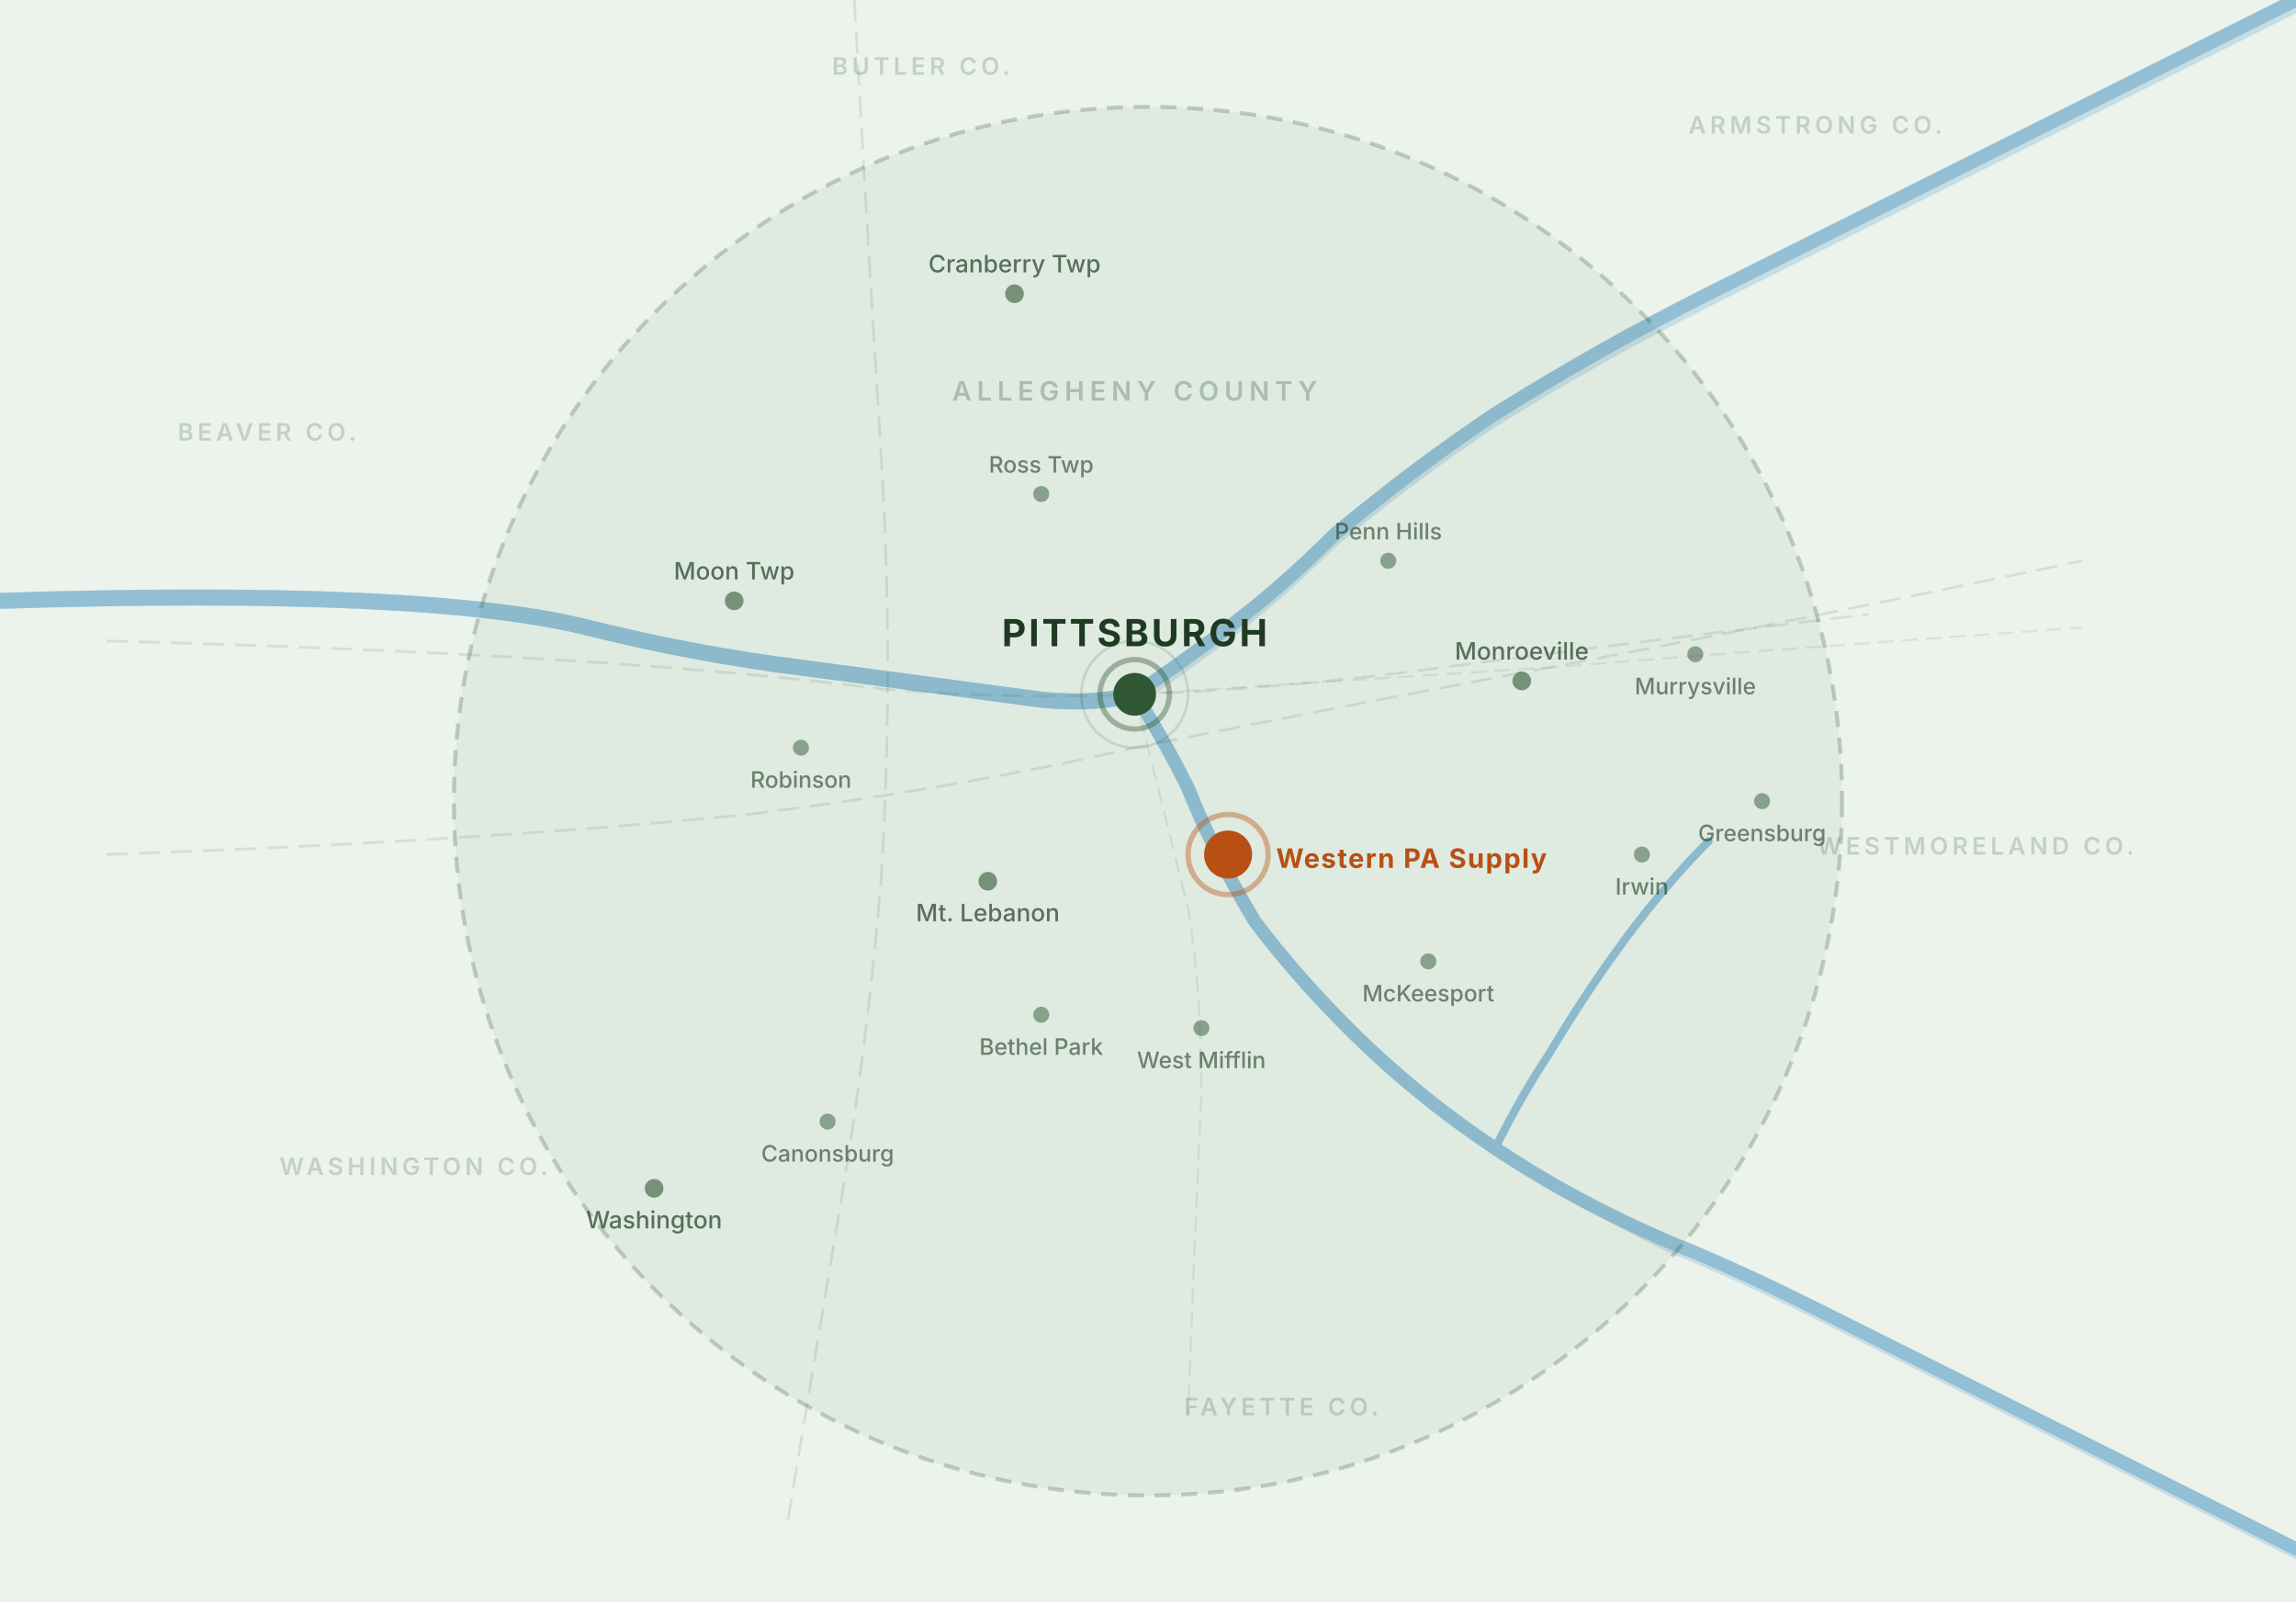
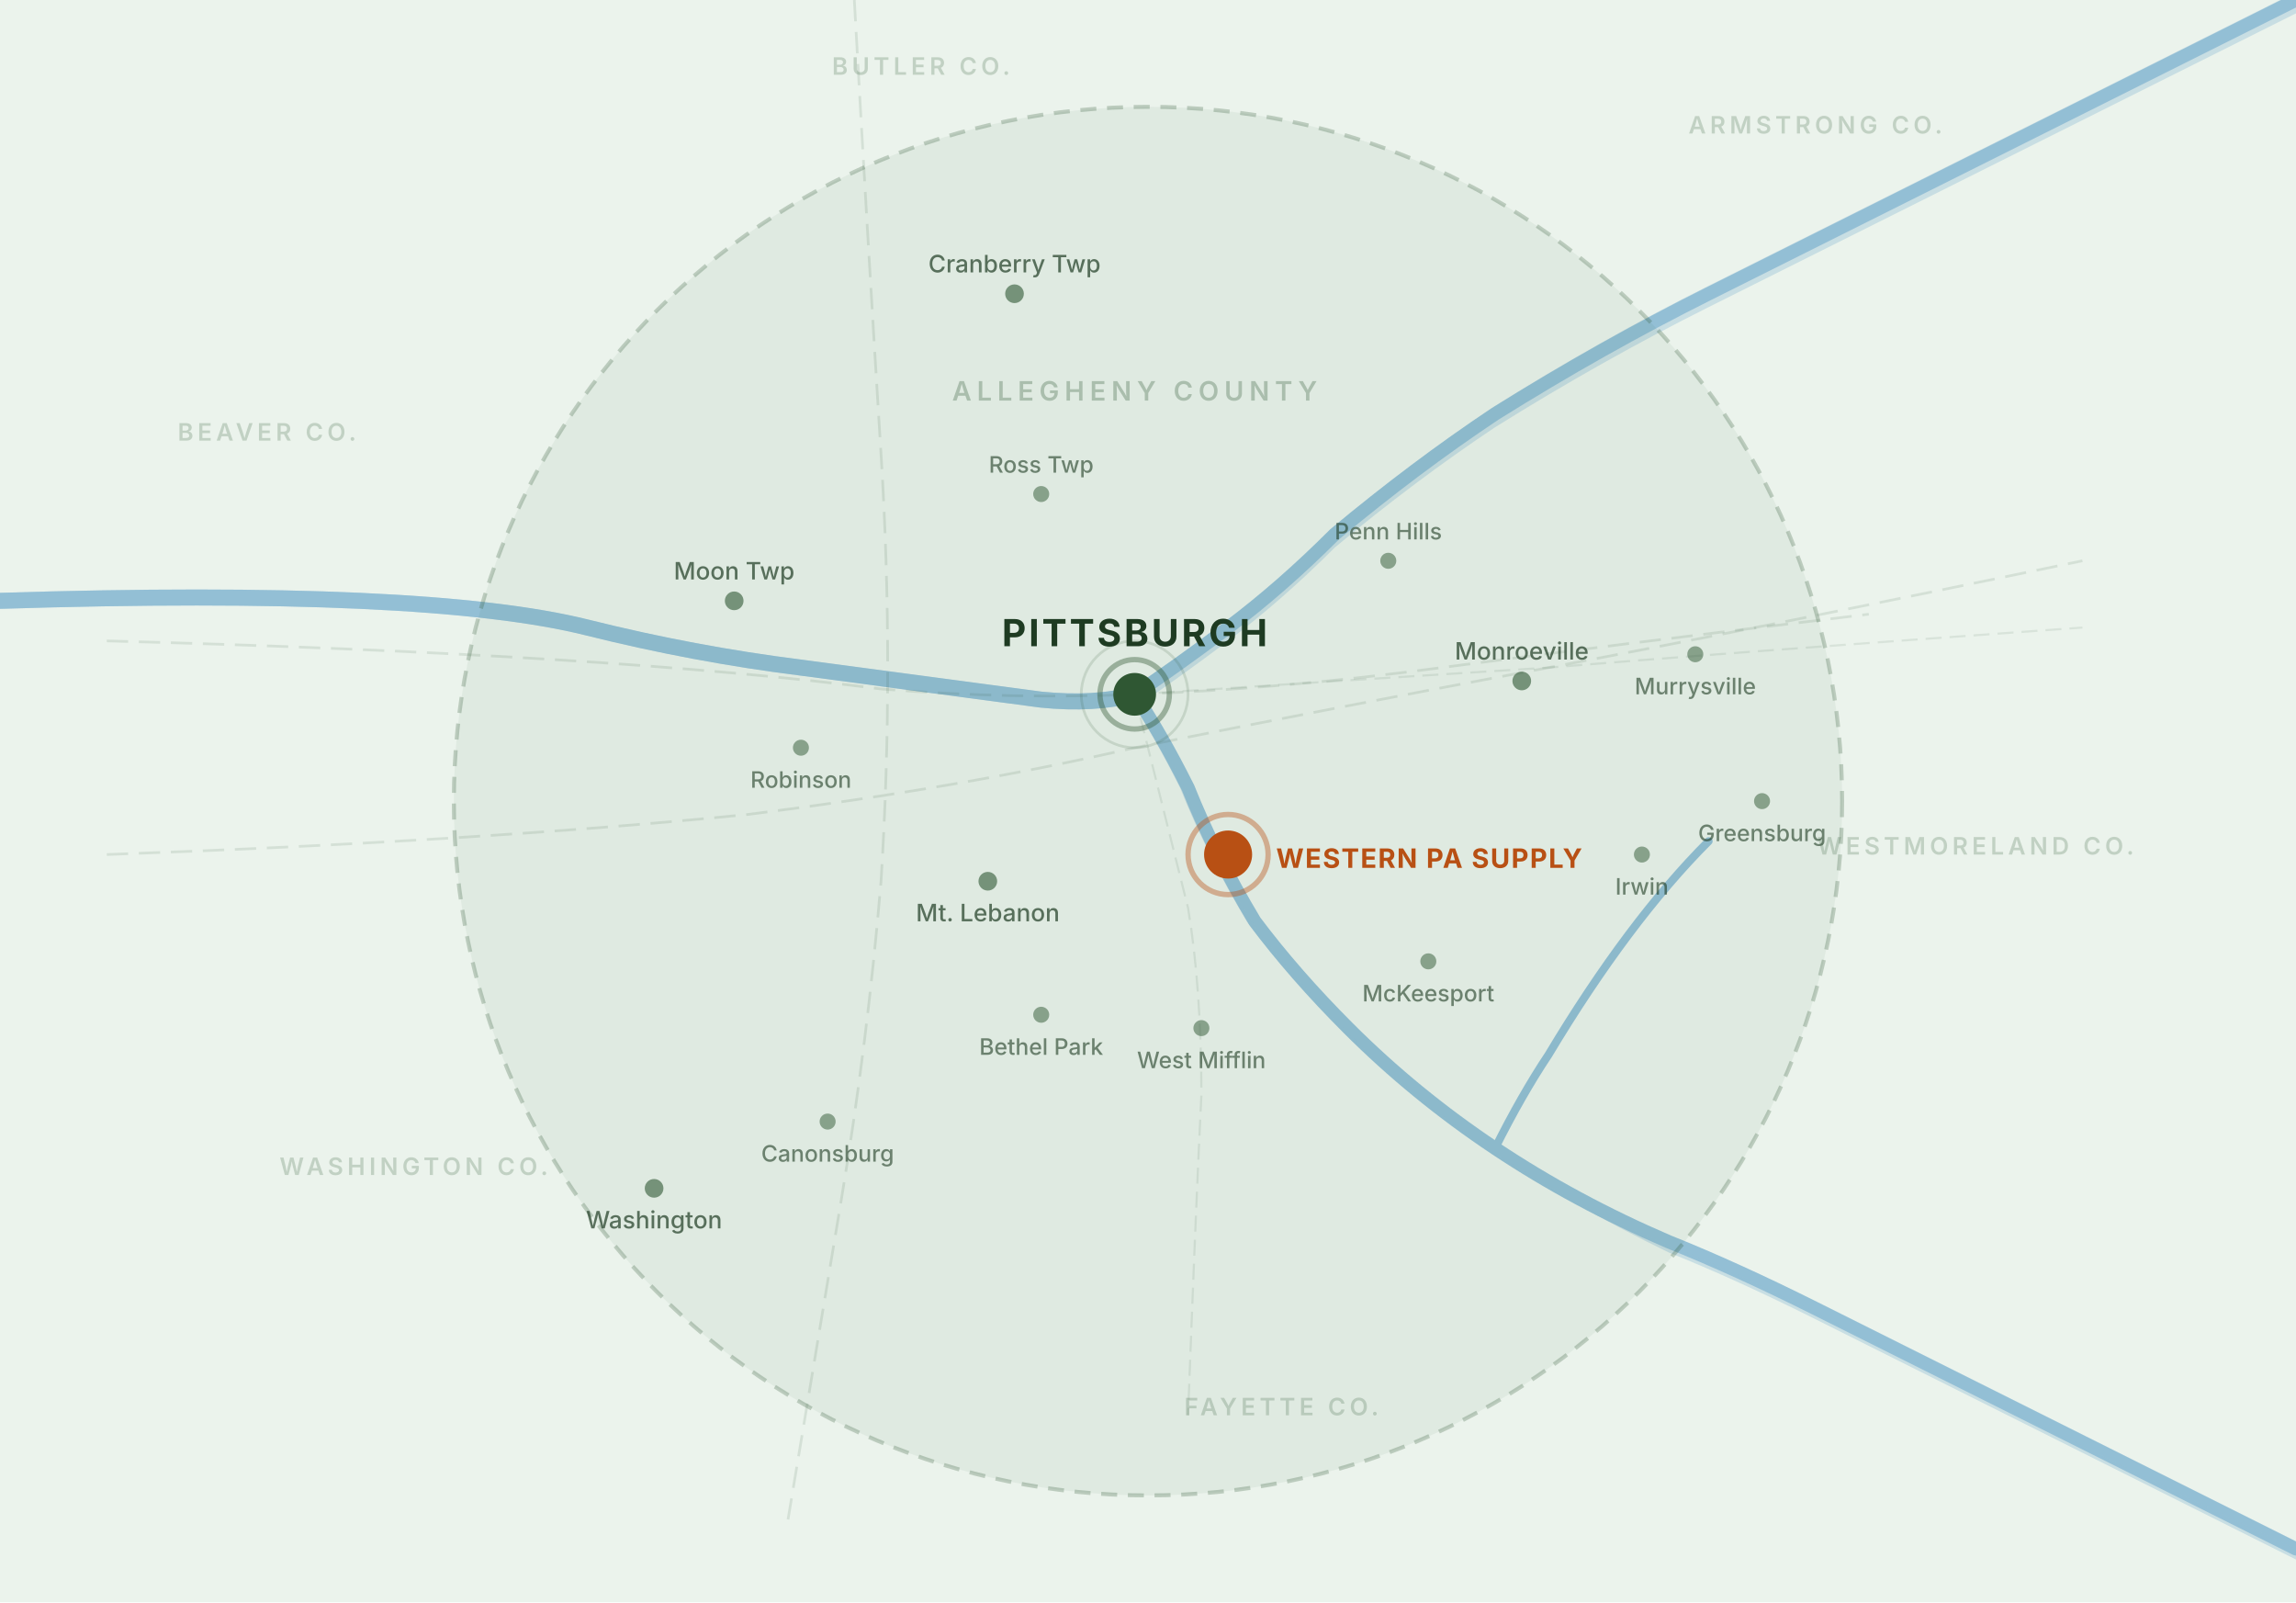
<svg xmlns="http://www.w3.org/2000/svg" viewBox="-80 -10 860 600" fill="none">
  <rect x="-80" y="-10" width="860" height="600" rx="0" fill="#EBF3EC" />
  <text x="345" y="140" text-anchor="middle" font-family="system-ui, -apple-system, sans-serif" font-size="10" fill="#2F5733" opacity="0.3" font-weight="600" letter-spacing="2">ALLEGHENY COUNTY</text>
  <text x="75" y="430" text-anchor="middle" font-family="system-ui, -apple-system, sans-serif" font-size="9" fill="#2F5733" opacity="0.22" font-weight="600" letter-spacing="1.5">WASHINGTON CO.</text>
  <text x="660" y="310" text-anchor="middle" font-family="system-ui, -apple-system, sans-serif" font-size="9" fill="#2F5733" opacity="0.22" font-weight="600" letter-spacing="1.5">WESTMORELAND CO.</text>
  <text x="265" y="18" text-anchor="middle" font-family="system-ui, -apple-system, sans-serif" font-size="9" fill="#2F5733" opacity="0.22" font-weight="600" letter-spacing="1.5">BUTLER CO.</text>
  <text x="20" y="155" text-anchor="middle" font-family="system-ui, -apple-system, sans-serif" font-size="9" fill="#2F5733" opacity="0.22" font-weight="600" letter-spacing="1.5">BEAVER CO.</text>
  <text x="600" y="40" text-anchor="middle" font-family="system-ui, -apple-system, sans-serif" font-size="9" fill="#2F5733" opacity="0.22" font-weight="600" letter-spacing="1.5">ARMSTRONG CO.</text>
  <text x="400" y="520" text-anchor="middle" font-family="system-ui, -apple-system, sans-serif" font-size="9" fill="#2F5733" opacity="0.22" font-weight="600" letter-spacing="1.5">FAYETTE CO.</text>
  <path d="M-80 215 Q80 210 140 225 Q180 235 220 240 Q280 248 310 252 Q330 254 345 250" stroke="#93BFD5" stroke-width="6" fill="none" stroke-linecap="round" />
  <path d="M345 250 Q360 240 380 225 Q400 210 420 190 Q450 165 480 145 Q520 120 560 100 Q600 80 650 55 Q680 40 780 -10" stroke="#93BFD5" stroke-width="5" fill="none" stroke-linecap="round" />
  <path d="M345 250 Q355 265 365 285 Q375 310 390 335 Q405 355 425 375 Q450 400 480 420 Q510 440 545 455 Q570 465 600 480 Q640 500 700 530 Q740 550 780 570" stroke="#93BFD5" stroke-width="5" fill="none" stroke-linecap="round" />
  <path d="M480 420 Q490 400 500 385 Q515 360 530 340 Q545 320 560 305" stroke="#93BFD5" stroke-width="3" fill="none" stroke-linecap="round" />
  <path d="M-80 212 Q80 207 140 222 Q180 232 220 237 Q280 245 310 249 Q330 251 345 247 L345 253 Q330 257 310 255 Q280 251 220 243 Q180 238 140 228 Q80 213 -80 218Z" fill="#93BFD5" opacity="0.4" />
  <path d="M345 247 Q360 237 380 222 Q400 207 420 187 Q450 162 480 142 Q520 117 560 97 Q600 77 650 52 Q680 37 780 -13 L780 -5 Q680 45 650 60 Q600 85 560 105 Q520 125 480 150 Q450 170 420 195 Q400 215 380 230 Q360 245 345 255Z" fill="#93BFD5" opacity="0.4" />
  <path d="M342 250 Q352 265 362 285 Q372 310 387 335 Q402 355 422 375 Q447 400 477 420 Q507 440 542 455 Q567 465 597 480 Q637 500 697 530 Q737 550 780 570 L780 574 Q740 554 700 534 Q640 504 600 484 Q570 469 545 459 Q510 442 480 422 Q450 402 425 377 Q405 357 390 337 Q375 312 365 287 Q355 267 348 254Z" fill="#93BFD5" opacity="0.4" />
  <path d="M-40 230 Q150 235 250 248 Q300 252 345 250 Q400 248 460 240 Q520 232 620 220" stroke="#2F5733" stroke-width="1" stroke-opacity="0.12" stroke-dasharray="8 4" fill="none" />
  <path d="M240 -10 Q245 80 250 160 Q255 240 250 320 Q245 380 235 440 Q225 500 215 560" stroke="#2F5733" stroke-width="1" stroke-opacity="0.12" stroke-dasharray="8 4" fill="none" />
  <path d="M-40 310 Q100 305 200 295 Q280 285 345 270 Q420 255 500 240 Q580 225 700 200" stroke="#2F5733" stroke-width="1" stroke-opacity="0.12" stroke-dasharray="8 4" fill="none" />
  <path d="M345 250 Q355 290 365 330 Q370 360 370 400 Q368 440 365 520" stroke="#2F5733" stroke-width="0.8" stroke-opacity="0.1" stroke-dasharray="6 3" fill="none" />
  <path d="M345 250 Q420 245 500 240 Q560 235 700 225" stroke="#2F5733" stroke-width="0.8" stroke-opacity="0.1" stroke-dasharray="6 3" fill="none" />
  <circle cx="350" cy="290" r="260" fill="#2F5733" fill-opacity="0.06" stroke="#2F5733" stroke-width="1.5" stroke-dasharray="6 4" stroke-opacity="0.25" />
  <circle cx="345" cy="250" r="8" fill="#2F5733" />
  <circle cx="345" cy="250" r="13" fill="none" stroke="#2F5733" stroke-width="2" opacity="0.4" />
  <circle cx="345" cy="250" r="20" fill="none" stroke="#2F5733" stroke-width="1" opacity="0.15" />
  <text x="345" y="232" text-anchor="middle" font-family="system-ui, -apple-system, sans-serif" font-size="14" font-weight="700" fill="#1E3B22" letter-spacing="1">PITTSBURGH</text>
  <circle cx="380" cy="310" r="9" fill="#B85014" />
  <circle cx="380" cy="310" r="15" fill="none" stroke="#B85014" stroke-width="2" opacity="0.4" />
-   <text x="398" y="315" font-family="system-ui, -apple-system, sans-serif" font-size="10" fill="#B85014" font-weight="700" letter-spacing="0.5">Western PA Supply</text>
+   <text x="398" y="315" font-family="system-ui, -apple-system, sans-serif" font-size="10" fill="#B85014" font-weight="700" letter-spacing="0.5">WESTERN PA SUPPLY</text>
  <circle cx="300" cy="100" r="3.5" fill="#2F5733" opacity="0.6" />
  <text x="300" y="92" text-anchor="middle" font-family="system-ui, -apple-system, sans-serif" font-size="9" fill="#1E3B22" opacity="0.7" font-weight="500">Cranberry Twp</text>
  <circle cx="310" cy="175" r="3" fill="#2F5733" opacity="0.5" />
  <text x="310" y="167" text-anchor="middle" font-family="system-ui, -apple-system, sans-serif" font-size="8.5" fill="#1E3B22" opacity="0.6" font-weight="500">Ross Twp</text>
  <circle cx="490" cy="245" r="3.5" fill="#2F5733" opacity="0.6" />
  <text x="490" y="237" text-anchor="middle" font-family="system-ui, -apple-system, sans-serif" font-size="9" fill="#1E3B22" opacity="0.7" font-weight="500">Monroeville</text>
  <circle cx="440" cy="200" r="3" fill="#2F5733" opacity="0.5" />
  <text x="440" y="192" text-anchor="middle" font-family="system-ui, -apple-system, sans-serif" font-size="8.5" fill="#1E3B22" opacity="0.6" font-weight="500">Penn Hills</text>
  <circle cx="555" cy="235" r="3" fill="#2F5733" opacity="0.5" />
  <text x="555" y="250" text-anchor="middle" font-family="system-ui, -apple-system, sans-serif" font-size="8.5" fill="#1E3B22" opacity="0.6" font-weight="500">Murrysville</text>
  <circle cx="290" cy="320" r="3.5" fill="#2F5733" opacity="0.6" />
  <text x="290" y="335" text-anchor="middle" font-family="system-ui, -apple-system, sans-serif" font-size="9" fill="#1E3B22" opacity="0.7" font-weight="500">Mt. Lebanon</text>
  <circle cx="310" cy="370" r="3" fill="#2F5733" opacity="0.5" />
  <text x="310" y="385" text-anchor="middle" font-family="system-ui, -apple-system, sans-serif" font-size="8.5" fill="#1E3B22" opacity="0.6" font-weight="500">Bethel Park</text>
  <circle cx="455" cy="350" r="3" fill="#2F5733" opacity="0.5" />
  <text x="455" y="365" text-anchor="middle" font-family="system-ui, -apple-system, sans-serif" font-size="8.5" fill="#1E3B22" opacity="0.6" font-weight="500">McKeesport</text>
  <circle cx="370" cy="375" r="3" fill="#2F5733" opacity="0.5" />
  <text x="370" y="390" text-anchor="middle" font-family="system-ui, -apple-system, sans-serif" font-size="8.5" fill="#1E3B22" opacity="0.6" font-weight="500">West Mifflin</text>
  <circle cx="195" cy="215" r="3.5" fill="#2F5733" opacity="0.6" />
  <text x="195" y="207" text-anchor="middle" font-family="system-ui, -apple-system, sans-serif" font-size="9" fill="#1E3B22" opacity="0.7" font-weight="500">Moon Twp</text>
  <circle cx="220" cy="270" r="3" fill="#2F5733" opacity="0.5" />
  <text x="220" y="285" text-anchor="middle" font-family="system-ui, -apple-system, sans-serif" font-size="8.5" fill="#1E3B22" opacity="0.6" font-weight="500">Robinson</text>
  <circle cx="165" cy="435" r="3.5" fill="#2F5733" opacity="0.6" />
  <text x="165" y="450" text-anchor="middle" font-family="system-ui, -apple-system, sans-serif" font-size="9" fill="#1E3B22" opacity="0.7" font-weight="500">Washington</text>
  <circle cx="230" cy="410" r="3" fill="#2F5733" opacity="0.5" />
  <text x="230" y="425" text-anchor="middle" font-family="system-ui, -apple-system, sans-serif" font-size="8.5" fill="#1E3B22" opacity="0.6" font-weight="500">Canonsburg</text>
  <circle cx="535" cy="310" r="3" fill="#2F5733" opacity="0.5" />
  <text x="535" y="325" text-anchor="middle" font-family="system-ui, -apple-system, sans-serif" font-size="8.5" fill="#1E3B22" opacity="0.6" font-weight="500">Irwin</text>
  <circle cx="580" cy="290" r="3" fill="#2F5733" opacity="0.5" />
  <text x="580" y="305" text-anchor="middle" font-family="system-ui, -apple-system, sans-serif" font-size="8.5" fill="#1E3B22" opacity="0.6" font-weight="500">Greensburg</text>
</svg>
